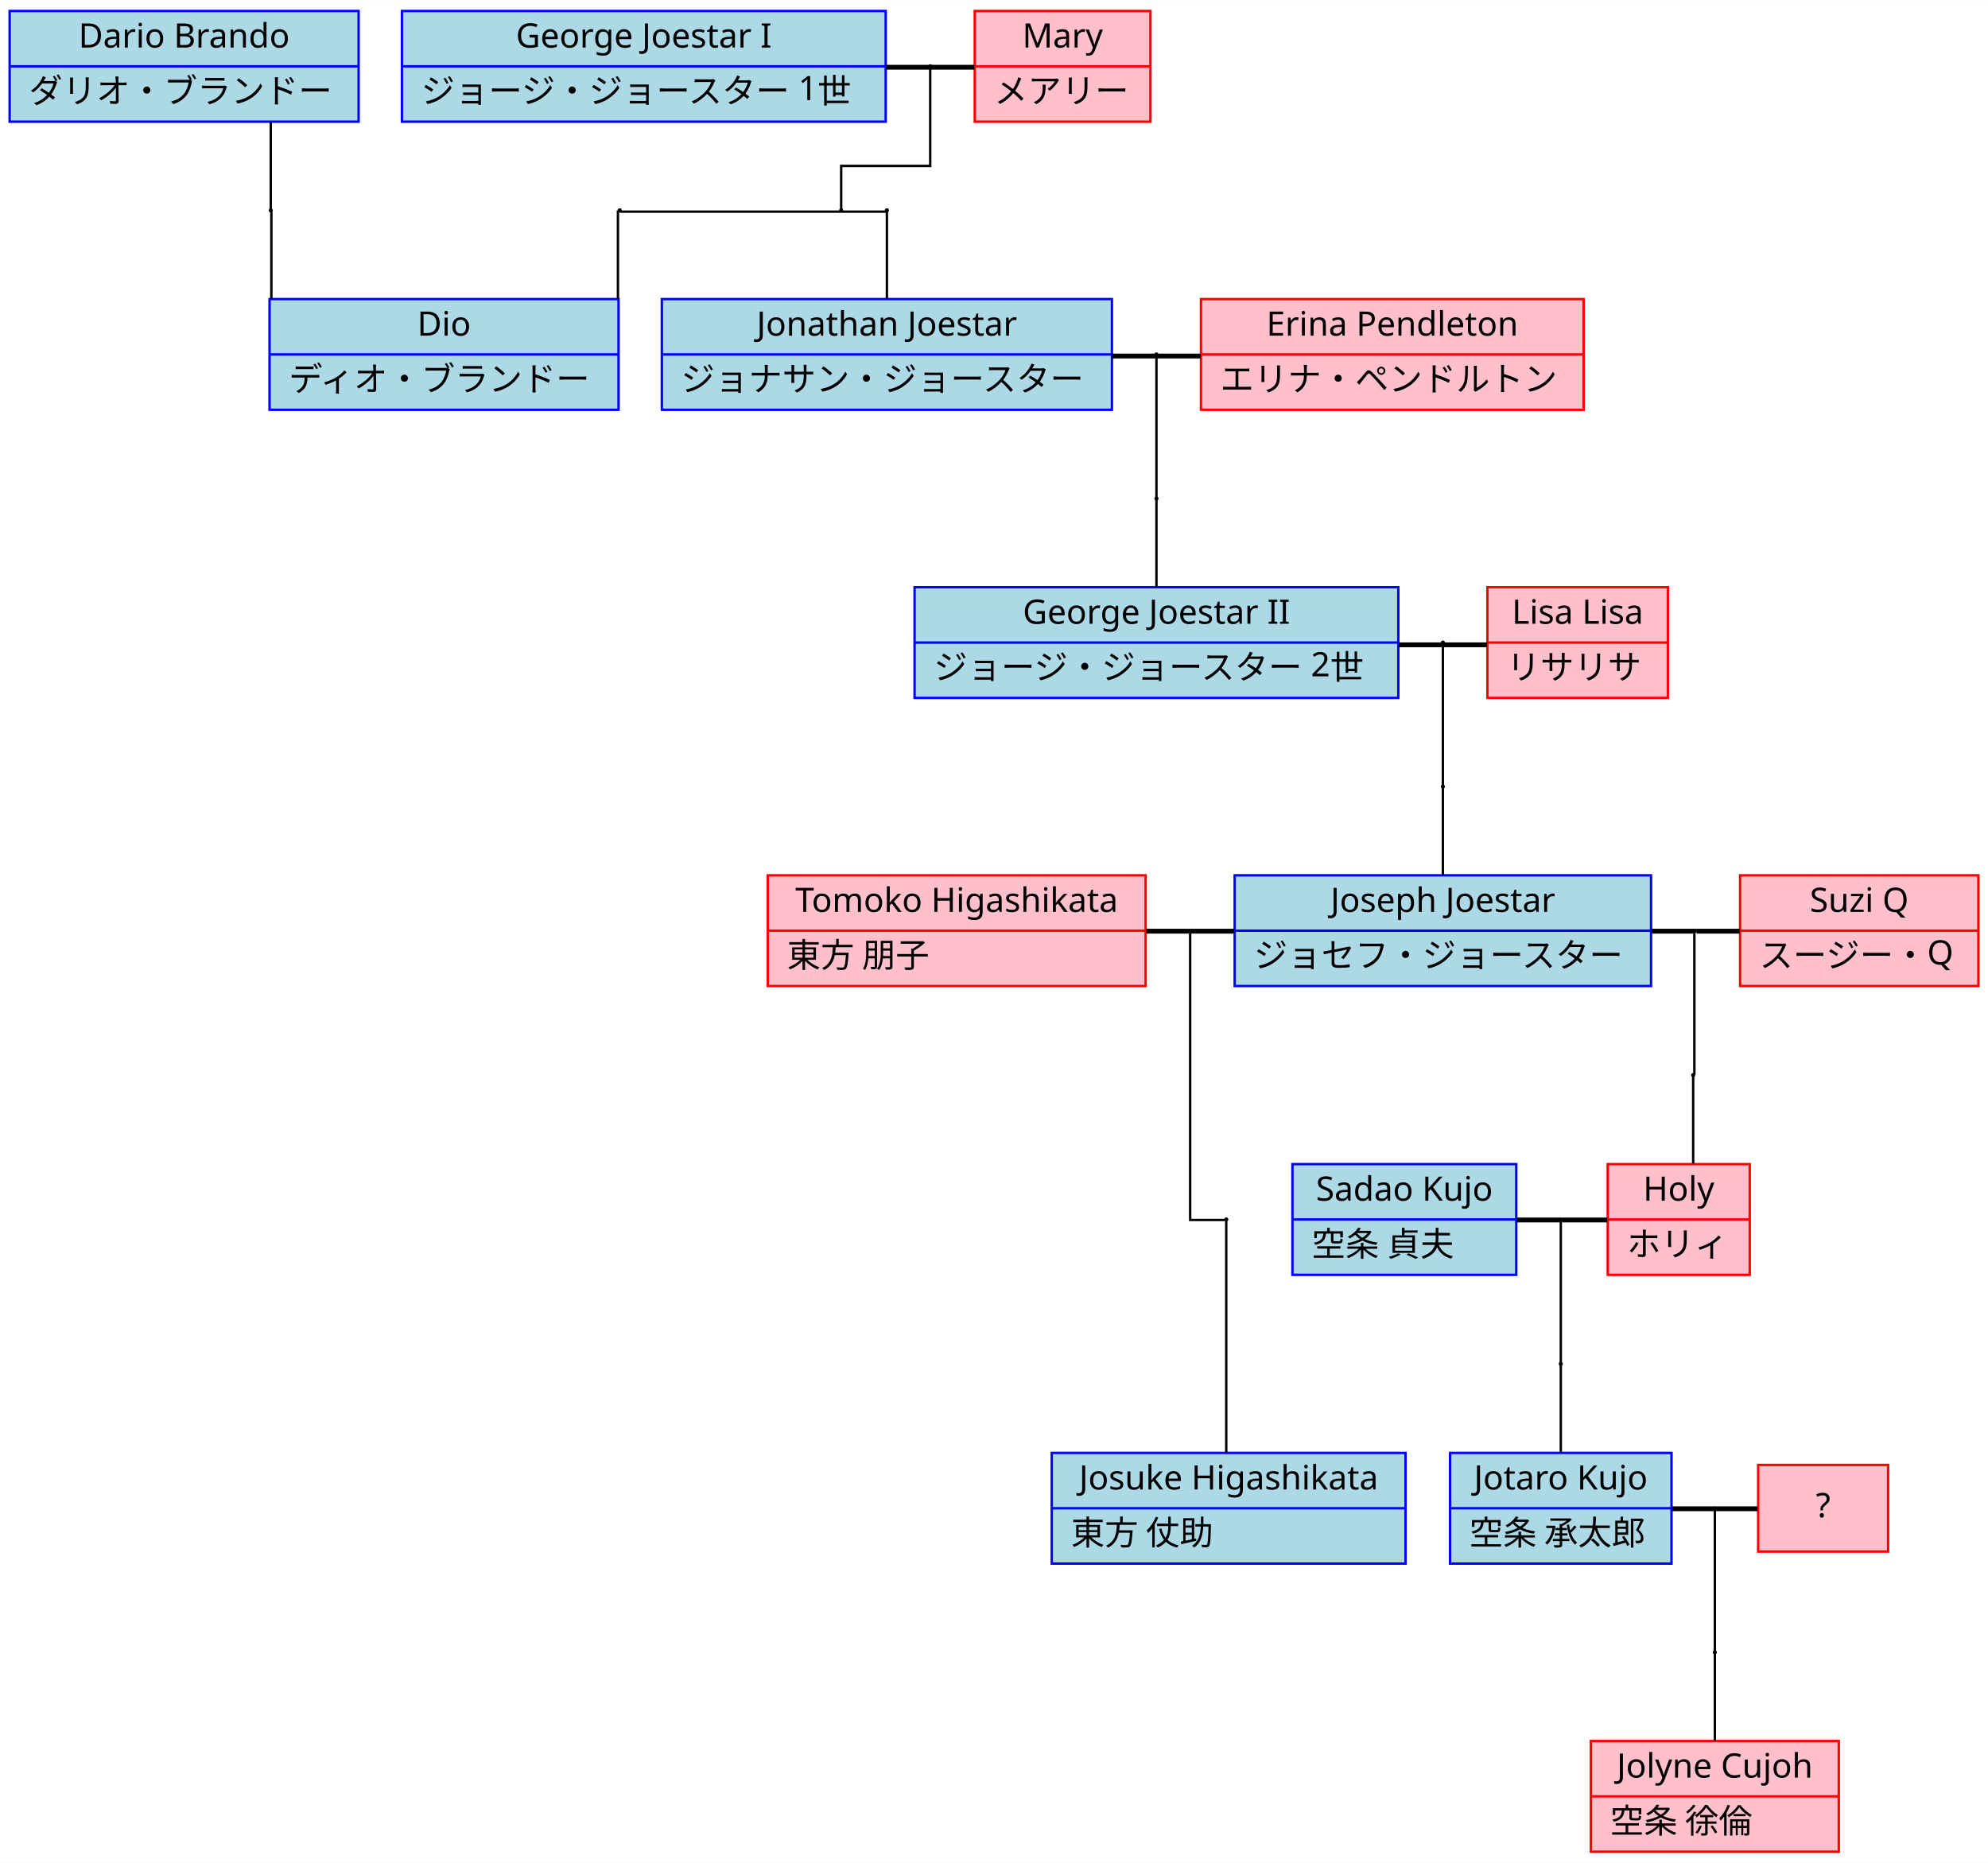
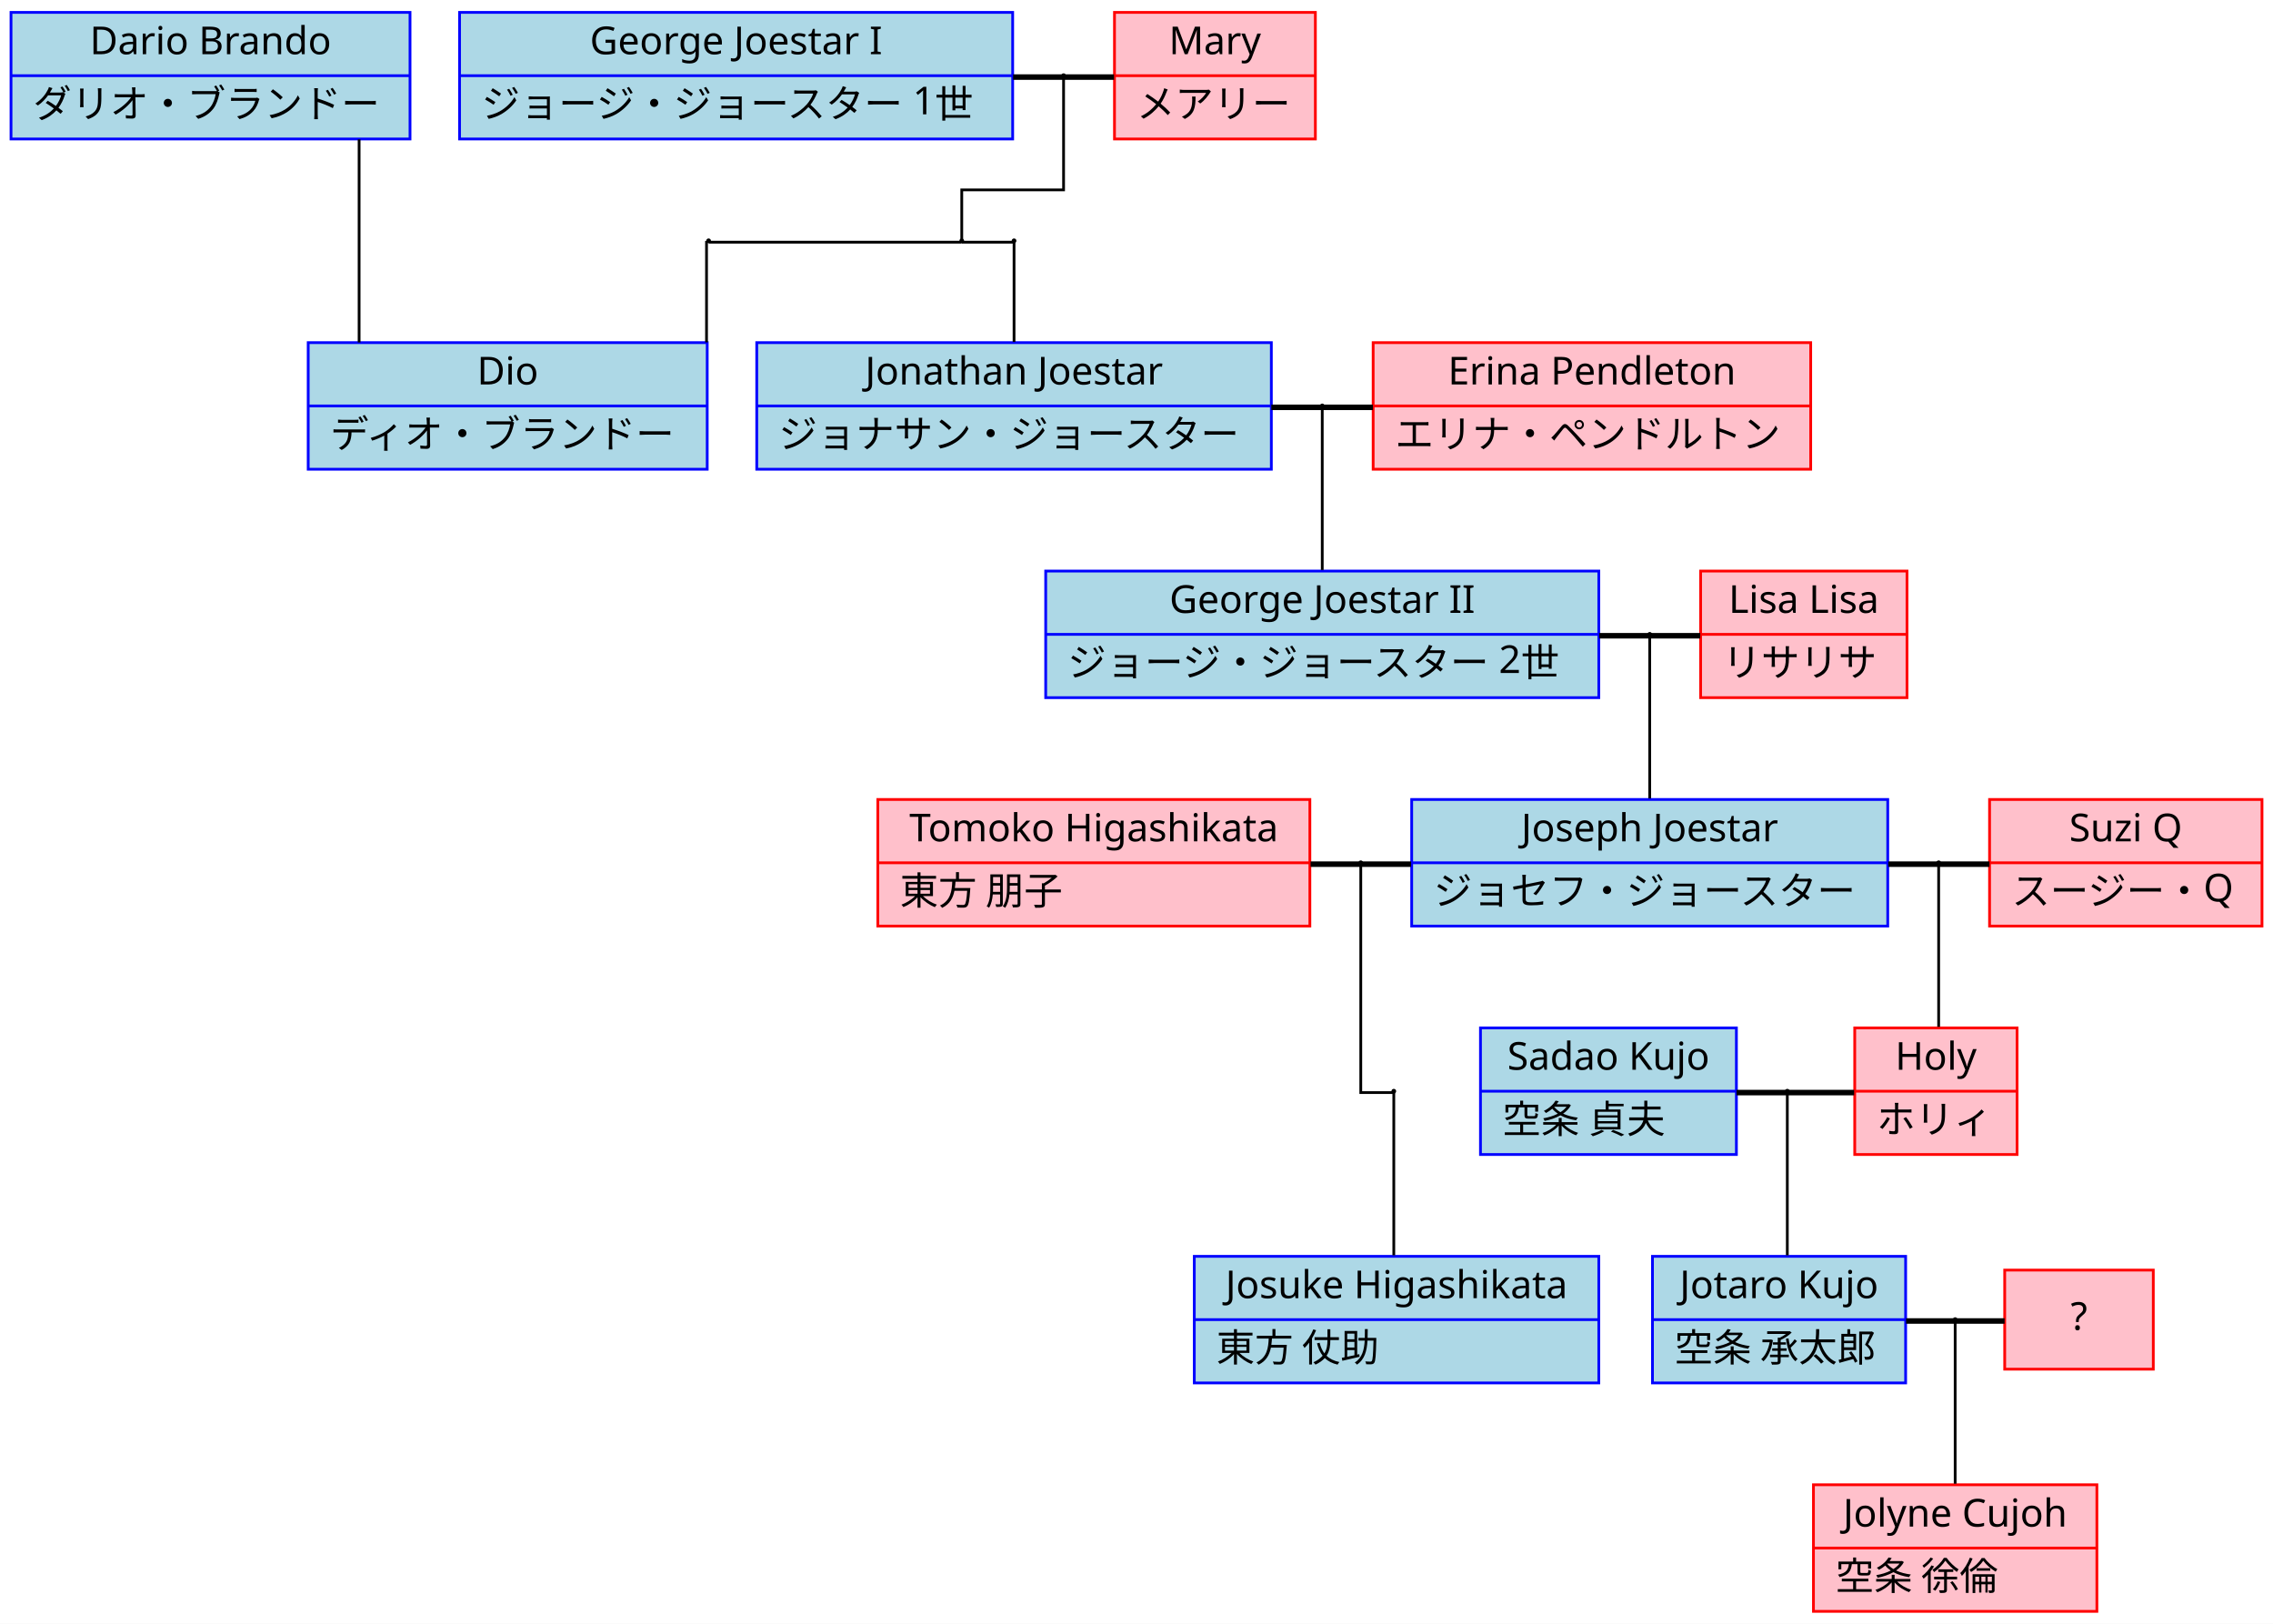
- <svg xmlns="http://www.w3.org/2000/svg" width="826pt" height="774pt" viewBox="0.00 0.00 826.00 773.88">
-   <g id="graph0" class="graph" transform="scale(1 1) rotate(0) translate(4 769.88)">
-     <polygon fill="white" stroke="none" points="-4,4 -4,-769.88 822,-769.88 822,4 -4,4" />
+ <svg xmlns="http://www.w3.org/2000/svg" width="826pt" height="590pt" viewBox="0.00 0.00 826.00 590.00">
+   <g id="graph0" class="graph" transform="scale(1 1) rotate(0) translate(4 586)">
+     <polygon fill="white" stroke="none" points="-4,4 -4,-586 822,-586 822,4 -4,4" />
    <g id="node1" class="node">
-       <polygon fill="lightblue" stroke="blue" points="163,-719.38 163,-765.38 364,-765.38 364,-719.38 163,-719.38" />
-       <text text-anchor="middle" x="263.5" y="-750.18" font-family="Sans" font-size="14.00">George Joestar I</text>
-       <polyline fill="none" stroke="blue" points="163,-742.38 364,-742.38 " />
-       <text text-anchor="start" x="171" y="-727.18" font-family="Sans" font-size="14.00">ジョージ・ジョースター 1世</text>
+       <polygon fill="lightblue" stroke="blue" points="163,-535.5 163,-581.5 364,-581.5 364,-535.5 163,-535.5" />
+       <text text-anchor="middle" x="263.5" y="-566.3" font-family="Sans" font-size="14.00">George Joestar I</text>
+       <polyline fill="none" stroke="blue" points="163,-558.5 364,-558.5 " />
+       <text text-anchor="start" x="171" y="-543.3" font-family="Sans" font-size="14.00">ジョージ・ジョースター 1世</text>
+     </g>
+     <g id="node18" class="node">
+       <ellipse fill="black" stroke="black" cx="382.5" cy="-558.5" rx="0.36" ry="0.36" />
+     </g>
+     <g id="edge7" class="edge">
+       <path fill="none" stroke="black" stroke-width="2" d="M364.167,-558C374.49,-558 381.57,-558 382.415,-558" />
+     </g>
+     <g id="node2" class="node">
+       <polygon fill="pink" stroke="red" points="401,-535.5 401,-581.5 474,-581.5 474,-535.5 401,-535.5" />
+       <text text-anchor="middle" x="437.5" y="-566.3" font-family="Sans" font-size="14.00">Mary</text>
+       <polyline fill="none" stroke="red" points="401,-558.5 474,-558.5 " />
+       <text text-anchor="start" x="409" y="-543.3" font-family="Sans" font-size="14.00">メアリー</text>
+     </g>
+     <g id="node3" class="node">
+       <polygon fill="lightblue" stroke="blue" points="0,-535.5 0,-581.5 145,-581.5 145,-535.5 0,-535.5" />
+       <text text-anchor="middle" x="72.5" y="-566.3" font-family="Sans" font-size="14.00">Dario Brando</text>
+       <polyline fill="none" stroke="blue" points="0,-558.5 145,-558.5 " />
+       <text text-anchor="start" x="8" y="-543.3" font-family="Sans" font-size="14.00">ダリオ・ブランドー</text>
+     </g>
+     <g id="node6" class="node">
+       <polygon fill="lightblue" stroke="blue" points="108,-415.5 108,-461.5 253,-461.5 253,-415.5 108,-415.5" />
+       <text text-anchor="middle" x="180.5" y="-446.3" font-family="Sans" font-size="14.00">Dio</text>
+       <polyline fill="none" stroke="blue" points="108,-438.5 253,-438.5 " />
+       <text text-anchor="start" x="116" y="-423.3" font-family="Sans" font-size="14.00">ディオ・ブランドー</text>
+     </g>
+     <g id="edge6" class="edge">
+       <path fill="none" stroke="black" d="M126.5,-535.363C126.5,-514.114 126.5,-482.793 126.5,-461.566" />
+     </g>
+     <g id="node4" class="node">
+       <polygon fill="lightblue" stroke="blue" points="271,-415.5 271,-461.5 458,-461.5 458,-415.5 271,-415.5" />
+       <text text-anchor="middle" x="364.5" y="-446.3" font-family="Sans" font-size="14.00">Jonathan Joestar</text>
+       <polyline fill="none" stroke="blue" points="271,-438.5 458,-438.5 " />
+       <text text-anchor="start" x="279" y="-423.3" font-family="Sans" font-size="14.00">ジョナサン・ジョースター</text>
+     </g>
+     <g id="node22" class="node">
+       <ellipse fill="black" stroke="black" cx="476.5" cy="-438.5" rx="0.36" ry="0.36" />
+     </g>
+     <g id="edge14" class="edge">
+       <path fill="none" stroke="black" stroke-width="2" d="M458.005,-438C468.365,-438 475.555,-438 476.414,-438" />
+     </g>
+     <g id="node5" class="node">
+       <polygon fill="pink" stroke="red" points="495,-415.5 495,-461.5 654,-461.5 654,-415.5 495,-415.5" />
+       <text text-anchor="middle" x="574.5" y="-446.3" font-family="Sans" font-size="14.00">Erina Pendleton</text>
+       <polyline fill="none" stroke="red" points="495,-438.5 654,-438.5 " />
+       <text text-anchor="start" x="503" y="-423.3" font-family="Sans" font-size="14.00">エリナ・ペンドルトン</text>
+     </g>
+     <g id="node7" class="node">
+       <polygon fill="lightblue" stroke="blue" points="376,-332.5 376,-378.5 577,-378.5 577,-332.5 376,-332.5" />
+       <text text-anchor="middle" x="476.5" y="-363.3" font-family="Sans" font-size="14.00">George Joestar II</text>
+       <polyline fill="none" stroke="blue" points="376,-355.5 577,-355.5 " />
+       <text text-anchor="start" x="384" y="-340.3" font-family="Sans" font-size="14.00">ジョージ・ジョースター 2世</text>
+     </g>
+     <g id="node23" class="node">
+       <ellipse fill="black" stroke="black" cx="595.5" cy="-355.5" rx="0.36" ry="0.36" />
+     </g>
+     <g id="edge17" class="edge">
+       <path fill="none" stroke="black" stroke-width="2" d="M577.167,-355C587.49,-355 594.57,-355 595.415,-355" />
+     </g>
+     <g id="node8" class="node">
+       <polygon fill="pink" stroke="red" points="614,-332.5 614,-378.5 689,-378.5 689,-332.5 614,-332.5" />
+       <text text-anchor="middle" x="651.5" y="-363.3" font-family="Sans" font-size="14.00">Lisa Lisa</text>
+       <polyline fill="none" stroke="red" points="614,-355.5 689,-355.5 " />
+       <text text-anchor="start" x="622" y="-340.3" font-family="Sans" font-size="14.00">リサリサ</text>
+     </g>
+     <g id="node9" class="node">
+       <polygon fill="lightblue" stroke="blue" points="509,-249.5 509,-295.5 682,-295.5 682,-249.5 509,-249.5" />
+       <text text-anchor="middle" x="595.5" y="-280.3" font-family="Sans" font-size="14.00">Joseph Joestar</text>
+       <polyline fill="none" stroke="blue" points="509,-272.5 682,-272.5 " />
+       <text text-anchor="start" x="517" y="-257.3" font-family="Sans" font-size="14.00">ジョセフ・ジョースター</text>
+     </g>
+     <g id="node10" class="node">
+       <polygon fill="pink" stroke="red" points="719,-249.5 719,-295.5 818,-295.5 818,-249.5 719,-249.5" />
+       <text text-anchor="middle" x="768.5" y="-280.3" font-family="Sans" font-size="14.00">Suzi Q</text>
+       <polyline fill="none" stroke="red" points="719,-272.5 818,-272.5 " />
+       <text text-anchor="start" x="727" y="-257.3" font-family="Sans" font-size="14.00">スージー・Q</text>
+     </g>
+     <g id="node26" class="node">
+       <ellipse fill="black" stroke="black" cx="700.5" cy="-272.5" rx="0.36" ry="0.36" />
+     </g>
+     <g id="edge24" class="edge">
+       <path fill="none" stroke="black" stroke-width="2" d="M682.21,-272C692.411,-272 699.56,-272 700.414,-272" />
+     </g>
+     <g id="node11" class="node">
+       <polygon fill="pink" stroke="red" points="315,-249.5 315,-295.5 472,-295.5 472,-249.5 315,-249.5" />
+       <text text-anchor="middle" x="393.5" y="-280.3" font-family="Sans" font-size="14.00">Tomoko Higashikata</text>
+       <polyline fill="none" stroke="red" points="315,-272.5 472,-272.5 " />
+       <text text-anchor="start" x="323" y="-257.3" font-family="Sans" font-size="14.00">東方 朋子</text>
+     </g>
+     <g id="node24" class="node">
+       <ellipse fill="black" stroke="black" cx="490.5" cy="-272.5" rx="0.36" ry="0.36" />
+     </g>
+     <g id="edge20" class="edge">
+       <path fill="none" stroke="black" stroke-width="2" d="M472.255,-272C482.365,-272 489.554,-272 490.414,-272" />
+     </g>
+     <g id="node12" class="node">
+       <polygon fill="lightblue" stroke="blue" points="534,-166.5 534,-212.5 627,-212.5 627,-166.5 534,-166.5" />
+       <text text-anchor="middle" x="580.5" y="-197.3" font-family="Sans" font-size="14.00">Sadao Kujo</text>
+       <polyline fill="none" stroke="blue" points="534,-189.5 627,-189.5 " />
+       <text text-anchor="start" x="542" y="-174.3" font-family="Sans" font-size="14.00">空条 貞夫</text>
+     </g>
+     <g id="node27" class="node">
+       <ellipse fill="black" stroke="black" cx="645.5" cy="-189.5" rx="0.36" ry="0.36" />
+     </g>
+     <g id="edge27" class="edge">
+       <path fill="none" stroke="black" stroke-width="2" d="M627.047,-189C636.815,-189 644.486,-189 645.407,-189" />
+     </g>
+     <g id="node13" class="node">
+       <polygon fill="pink" stroke="red" points="670,-166.5 670,-212.5 729,-212.5 729,-166.5 670,-166.5" />
+       <text text-anchor="middle" x="699.5" y="-197.3" font-family="Sans" font-size="14.00">Holy</text>
+       <polyline fill="none" stroke="red" points="670,-189.5 729,-189.5 " />
+       <text text-anchor="start" x="678" y="-174.3" font-family="Sans" font-size="14.00">ホリィ</text>
+     </g>
+     <g id="node14" class="node">
+       <polygon fill="lightblue" stroke="blue" points="596.5,-83.5 596.5,-129.5 688.5,-129.5 688.5,-83.5 596.5,-83.5" />
+       <text text-anchor="middle" x="642.5" y="-114.3" font-family="Sans" font-size="14.00">Jotaro Kujo</text>
+       <polyline fill="none" stroke="blue" points="596.5,-106.5 688.5,-106.5 " />
+       <text text-anchor="start" x="604.5" y="-91.3" font-family="Sans" font-size="14.00">空条 承太郎</text>
+     </g>
+     <g id="node28" class="node">
+       <ellipse fill="black" stroke="black" cx="706.5" cy="-106.5" rx="0.36" ry="0.36" />
+     </g>
+     <g id="edge30" class="edge">
+       <path fill="none" stroke="black" stroke-width="2" d="M688.672,-106C698.134,-106 705.524,-106 706.411,-106" />
+     </g>
+     <g id="node15" class="node">
+       <polygon fill="pink" stroke="red" points="724.5,-88.5 724.5,-124.5 778.5,-124.5 778.5,-88.5 724.5,-88.5" />
+       <text text-anchor="middle" x="751.5" y="-102.8" font-family="Sans" font-size="14.00">?</text>
+     </g>
+     <g id="node16" class="node">
+       <polygon fill="pink" stroke="red" points="655,-0.5 655,-46.5 758,-46.5 758,-0.5 655,-0.5" />
+       <text text-anchor="middle" x="706.5" y="-31.3" font-family="Sans" font-size="14.00">Jolyne Cujoh</text>
+       <polyline fill="none" stroke="red" points="655,-23.5 758,-23.5 " />
+       <text text-anchor="start" x="663" y="-8.3" font-family="Sans" font-size="14.00">空条 徐倫</text>
+     </g>
+     <g id="node17" class="node">
+       <polygon fill="lightblue" stroke="blue" points="430,-83.5 430,-129.5 577,-129.5 577,-83.5 430,-83.5" />
+       <text text-anchor="middle" x="503.5" y="-114.3" font-family="Sans" font-size="14.00">Josuke Higashikata</text>
+       <polyline fill="none" stroke="blue" points="430,-106.5 577,-106.5 " />
+       <text text-anchor="start" x="438" y="-91.3" font-family="Sans" font-size="14.00">東方 仗助</text>
+     </g>
+     <g id="edge8" class="edge">
+       <path fill="none" stroke="black" stroke-width="2" d="M382.658,-558C383.842,-558 391.551,-558 400.833,-558" />
+     </g>
+     <g id="node20" class="node">
+       <ellipse fill="black" stroke="black" cx="345.5" cy="-498.5" rx="0.36" ry="0.36" />
+     </g>
+     <g id="edge11" class="edge">
+       <path fill="none" stroke="black" d="M382.5,-558.034C382.5,-553.475 382.5,-517 382.5,-517 382.5,-517 345.5,-517 345.5,-517 345.5,-517 345.5,-501.806 345.5,-498.957" />
    </g>
    <g id="node19" class="node">
-       <ellipse fill="black" stroke="black" cx="382.5" cy="-742.38" rx="0.36" ry="0.36" />
-     </g>
-     <g id="edge8" class="edge">
-       <path fill="none" stroke="black" stroke-width="2" d="M364.167,-742C374.49,-742 381.57,-742 382.415,-742" />
-     </g>
-     <g id="node2" class="node">
-       <polygon fill="pink" stroke="red" points="401,-719.38 401,-765.38 474,-765.38 474,-719.38 401,-719.38" />
-       <text text-anchor="middle" x="437.5" y="-750.18" font-family="Sans" font-size="14.00">Mary</text>
-       <polyline fill="none" stroke="red" points="401,-742.38 474,-742.38 " />
-       <text text-anchor="start" x="409" y="-727.18" font-family="Sans" font-size="14.00">メアリー</text>
-     </g>
-     <g id="node3" class="node">
-       <polygon fill="lightblue" stroke="blue" points="0,-719.38 0,-765.38 145,-765.38 145,-719.38 0,-719.38" />
-       <text text-anchor="middle" x="72.5" y="-750.18" font-family="Sans" font-size="14.00">Dario Brando</text>
-       <polyline fill="none" stroke="blue" points="0,-742.38 145,-742.38 " />
-       <text text-anchor="start" x="8" y="-727.18" font-family="Sans" font-size="14.00">ダリオ・ブランドー</text>
-     </g>
-     <g id="node18" class="node">
-       <ellipse fill="black" stroke="black" cx="108.5" cy="-682.52" rx="0.36" ry="0.36" />
-     </g>
-     <g id="edge6" class="edge">
-       <path fill="none" stroke="black" d="M108.5,-719.065C108.5,-703.833 108.5,-686.195 108.5,-683.022" />
-     </g>
-     <g id="node4" class="node">
-       <polygon fill="lightblue" stroke="blue" points="271,-599.66 271,-645.66 458,-645.66 458,-599.66 271,-599.66" />
-       <text text-anchor="middle" x="364.5" y="-630.46" font-family="Sans" font-size="14.00">Jonathan Joestar</text>
-       <polyline fill="none" stroke="blue" points="271,-622.66 458,-622.66 " />
-       <text text-anchor="start" x="279" y="-607.46" font-family="Sans" font-size="14.00">ジョナサン・ジョースター</text>
-     </g>
-     <g id="node23" class="node">
-       <ellipse fill="black" stroke="black" cx="476.5" cy="-622.66" rx="0.36" ry="0.36" />
+       <ellipse fill="black" stroke="black" cx="253.5" cy="-498.5" rx="0.36" ry="0.36" />
+     </g>
+     <g id="edge12" class="edge">
+       <path fill="none" stroke="black" d="M252.75,-498.457C252.75,-497.42 252.75,-478.065 252.75,-461.622" />
+     </g>
+     <g id="edge9" class="edge">
+       <path fill="none" stroke="black" d="M253.567,-498C256.309,-498 342.735,-498 345.435,-498" />
+     </g>
+     <g id="node21" class="node">
+       <ellipse fill="black" stroke="black" cx="364.5" cy="-498.5" rx="0.36" ry="0.36" />
+     </g>
+     <g id="edge10" class="edge">
+       <path fill="none" stroke="black" d="M345.555,-498C346.634,-498 363.402,-498 364.449,-498" />
+     </g>
+     <g id="edge13" class="edge">
+       <path fill="none" stroke="black" d="M364.5,-498.117C364.5,-495.282 364.5,-477.25 364.5,-461.751" />
    </g>
    <g id="edge15" class="edge">
-       <path fill="none" stroke="black" stroke-width="2" d="M458.005,-622C468.365,-622 475.555,-622 476.414,-622" />
-     </g>
-     <g id="node5" class="node">
-       <polygon fill="pink" stroke="red" points="495,-599.66 495,-645.66 654,-645.66 654,-599.66 495,-599.66" />
-       <text text-anchor="middle" x="574.5" y="-630.46" font-family="Sans" font-size="14.00">Erina Pendleton</text>
-       <polyline fill="none" stroke="red" points="495,-622.66 654,-622.66 " />
-       <text text-anchor="start" x="503" y="-607.46" font-family="Sans" font-size="14.00">エリナ・ペンドルトン</text>
-     </g>
-     <g id="node6" class="node">
-       <polygon fill="lightblue" stroke="blue" points="108,-599.66 108,-645.66 253,-645.66 253,-599.66 108,-599.66" />
-       <text text-anchor="middle" x="180.5" y="-630.46" font-family="Sans" font-size="14.00">Dio</text>
-       <polyline fill="none" stroke="blue" points="108,-622.66 253,-622.66 " />
-       <text text-anchor="start" x="116" y="-607.46" font-family="Sans" font-size="14.00">ディオ・ブランドー</text>
-     </g>
-     <g id="node7" class="node">
-       <polygon fill="lightblue" stroke="blue" points="376,-479.94 376,-525.94 577,-525.94 577,-479.94 376,-479.94" />
-       <text text-anchor="middle" x="476.5" y="-510.74" font-family="Sans" font-size="14.00">George Joestar II</text>
-       <polyline fill="none" stroke="blue" points="376,-502.94 577,-502.94 " />
-       <text text-anchor="start" x="384" y="-487.74" font-family="Sans" font-size="14.00">ジョージ・ジョースター 2世</text>
+       <path fill="none" stroke="black" stroke-width="2" d="M476.571,-438C477.359,-438 484.638,-438 494.904,-438" />
+     </g>
+     <g id="edge16" class="edge">
+       <path fill="none" stroke="black" d="M476.5,-437.97C476.5,-433.497 476.5,-401.66 476.5,-378.882" />
+     </g>
+     <g id="edge18" class="edge">
+       <path fill="none" stroke="black" stroke-width="2" d="M595.661,-355C596.854,-355 604.549,-355 613.866,-355" />
+     </g>
+     <g id="edge19" class="edge">
+       <path fill="none" stroke="black" d="M595.5,-354.97C595.5,-350.497 595.5,-318.66 595.5,-295.882" />
+     </g>
+     <g id="edge21" class="edge">
+       <path fill="none" stroke="black" stroke-width="2" d="M490.576,-272C491.383,-272 498.545,-272 508.782,-272" />
    </g>
    <g id="node25" class="node">
-       <ellipse fill="black" stroke="black" cx="595.5" cy="-502.94" rx="0.36" ry="0.36" />
-     </g>
-     <g id="edge19" class="edge">
-       <path fill="none" stroke="black" stroke-width="2" d="M577.167,-502C587.49,-502 594.57,-502 595.415,-502" />
-     </g>
-     <g id="node8" class="node">
-       <polygon fill="pink" stroke="red" points="614,-479.94 614,-525.94 689,-525.94 689,-479.94 614,-479.94" />
-       <text text-anchor="middle" x="651.5" y="-510.74" font-family="Sans" font-size="14.00">Lisa Lisa</text>
-       <polyline fill="none" stroke="red" points="614,-502.94 689,-502.94 " />
-       <text text-anchor="start" x="622" y="-487.74" font-family="Sans" font-size="14.00">リサリサ</text>
-     </g>
-     <g id="node9" class="node">
-       <polygon fill="lightblue" stroke="blue" points="509,-360.22 509,-406.22 682,-406.22 682,-360.22 509,-360.22" />
-       <text text-anchor="middle" x="595.5" y="-391.02" font-family="Sans" font-size="14.00">Joseph Joestar</text>
-       <polyline fill="none" stroke="blue" points="509,-383.22 682,-383.22 " />
-       <text text-anchor="start" x="517" y="-368.02" font-family="Sans" font-size="14.00">ジョセフ・ジョースター</text>
-     </g>
-     <g id="node10" class="node">
-       <polygon fill="pink" stroke="red" points="719,-360.22 719,-406.22 818,-406.22 818,-360.22 719,-360.22" />
-       <text text-anchor="middle" x="768.5" y="-391.02" font-family="Sans" font-size="14.00">Suzi Q</text>
-       <polyline fill="none" stroke="red" points="719,-383.22 818,-383.22 " />
-       <text text-anchor="start" x="727" y="-368.02" font-family="Sans" font-size="14.00">スージー・Q</text>
-     </g>
-     <g id="node29" class="node">
-       <ellipse fill="black" stroke="black" cx="700.5" cy="-383.22" rx="0.36" ry="0.36" />
-     </g>
-     <g id="edge27" class="edge">
-       <path fill="none" stroke="black" stroke-width="2" d="M682.21,-383C691.731,-383 698.594,-383 700.16,-383" />
-     </g>
-     <g id="node11" class="node">
-       <polygon fill="pink" stroke="red" points="315,-360.22 315,-406.22 472,-406.22 472,-360.22 315,-360.22" />
-       <text text-anchor="middle" x="393.5" y="-391.02" font-family="Sans" font-size="14.00">Tomoko Higashikata</text>
-       <polyline fill="none" stroke="red" points="315,-383.22 472,-383.22 " />
-       <text text-anchor="start" x="323" y="-368.02" font-family="Sans" font-size="14.00">東方 朋子</text>
-     </g>
-     <g id="node27" class="node">
-       <ellipse fill="black" stroke="black" cx="490.5" cy="-383.22" rx="0.36" ry="0.36" />
+       <ellipse fill="black" stroke="black" cx="502.5" cy="-189.5" rx="0.36" ry="0.36" />
+     </g>
+     <g id="edge22" class="edge">
+       <path fill="none" stroke="black" d="M490.5,-271.967C490.5,-264.855 490.5,-189 490.5,-189 490.5,-189 501.047,-189 502.365,-189" />
    </g>
    <g id="edge23" class="edge">
-       <path fill="none" stroke="black" stroke-width="2" d="M472.255,-383C481.691,-383 488.583,-383 490.158,-383" />
-     </g>
-     <g id="node12" class="node">
-       <polygon fill="lightblue" stroke="blue" points="533,-240.22 533,-286.22 626,-286.22 626,-240.22 533,-240.22" />
-       <text text-anchor="middle" x="579.5" y="-271.02" font-family="Sans" font-size="14.00">Sadao Kujo</text>
-       <polyline fill="none" stroke="blue" points="533,-263.22 626,-263.22 " />
-       <text text-anchor="start" x="541" y="-248.02" font-family="Sans" font-size="14.00">空条 貞夫</text>
-     </g>
-     <g id="node31" class="node">
-       <ellipse fill="black" stroke="black" cx="644.5" cy="-263.22" rx="0.36" ry="0.36" />
+       <path fill="none" stroke="black" d="M502.5,-188.97C502.5,-184.497 502.5,-152.66 502.5,-129.882" />
+     </g>
+     <g id="edge25" class="edge">
+       <path fill="none" stroke="black" stroke-width="2" d="M700.549,-272C701.233,-272 708.954,-272 718.963,-272" />
+     </g>
+     <g id="edge26" class="edge">
+       <path fill="none" stroke="black" d="M700.5,-271.97C700.5,-267.497 700.5,-235.66 700.5,-212.882" />
+     </g>
+     <g id="edge28" class="edge">
+       <path fill="none" stroke="black" stroke-width="2" d="M645.655,-189C647.078,-189 658.088,-189 669.785,-189" />
+     </g>
+     <g id="edge29" class="edge">
+       <path fill="none" stroke="black" d="M645.5,-188.97C645.5,-184.497 645.5,-152.66 645.5,-129.882" />
    </g>
    <g id="edge31" class="edge">
-       <path fill="none" stroke="black" stroke-width="2" d="M626.047,-263C635.164,-263 642.454,-263 644.134,-263" />
-     </g>
-     <g id="node13" class="node">
-       <polygon fill="pink" stroke="red" points="664,-240.22 664,-286.22 723,-286.22 723,-240.22 664,-240.22" />
-       <text text-anchor="middle" x="693.5" y="-271.02" font-family="Sans" font-size="14.00">Holy</text>
-       <polyline fill="none" stroke="red" points="664,-263.22 723,-263.22 " />
-       <text text-anchor="start" x="672" y="-248.02" font-family="Sans" font-size="14.00">ホリィ</text>
-     </g>
-     <g id="node14" class="node">
-       <polygon fill="lightblue" stroke="blue" points="598.5,-120.22 598.5,-166.22 690.5,-166.22 690.5,-120.22 598.5,-120.22" />
-       <text text-anchor="middle" x="644.5" y="-151.02" font-family="Sans" font-size="14.00">Jotaro Kujo</text>
-       <polyline fill="none" stroke="blue" points="598.5,-143.22 690.5,-143.22 " />
-       <text text-anchor="start" x="606.5" y="-128.02" font-family="Sans" font-size="14.00">空条 承太郎</text>
-     </g>
-     <g id="node33" class="node">
-       <ellipse fill="black" stroke="black" cx="708.5" cy="-143.22" rx="0.36" ry="0.36" />
-     </g>
-     <g id="edge35" class="edge">
-       <path fill="none" stroke="black" stroke-width="2" d="M690.672,-143C699.503,-143 706.529,-143 708.148,-143" />
-     </g>
-     <g id="node15" class="node">
-       <polygon fill="pink" stroke="red" points="726.5,-125.22 726.5,-161.22 780.5,-161.22 780.5,-125.22 726.5,-125.22" />
-       <text text-anchor="middle" x="753.5" y="-139.52" font-family="Sans" font-size="14.00">?</text>
-     </g>
-     <g id="node16" class="node">
-       <polygon fill="pink" stroke="red" points="657,-0.5 657,-46.5 760,-46.5 760,-0.5 657,-0.5" />
-       <text text-anchor="middle" x="708.5" y="-31.3" font-family="Sans" font-size="14.00">Jolyne Cujoh</text>
-       <polyline fill="none" stroke="red" points="657,-23.5 760,-23.5 " />
-       <text text-anchor="start" x="665" y="-8.3" font-family="Sans" font-size="14.00">空条 徐倫</text>
-     </g>
-     <g id="node17" class="node">
-       <polygon fill="lightblue" stroke="blue" points="433,-120.22 433,-166.22 580,-166.22 580,-120.22 433,-120.22" />
-       <text text-anchor="middle" x="506.5" y="-151.02" font-family="Sans" font-size="14.00">Josuke Higashikata</text>
-       <polyline fill="none" stroke="blue" points="433,-143.22 580,-143.22 " />
-       <text text-anchor="start" x="441" y="-128.02" font-family="Sans" font-size="14.00">東方 仗助</text>
-     </g>
-     <g id="edge7" class="edge">
-       <path fill="none" stroke="black" d="M108.75,-682.138C108.75,-679.31 108.75,-661.319 108.75,-645.857" />
-     </g>
-     <g id="edge9" class="edge">
-       <path fill="none" stroke="black" stroke-width="2" d="M382.658,-742C383.842,-742 391.551,-742 400.833,-742" />
-     </g>
-     <g id="node21" class="node">
-       <ellipse fill="black" stroke="black" cx="345.5" cy="-682.52" rx="0.36" ry="0.36" />
-     </g>
-     <g id="edge12" class="edge">
-       <path fill="none" stroke="black" d="M382.5,-741.915C382.5,-737.369 382.5,-701 382.5,-701 382.5,-701 345.5,-701 345.5,-701 345.5,-701 345.5,-685.823 345.5,-682.977" />
-     </g>
-     <g id="node20" class="node">
-       <ellipse fill="black" stroke="black" cx="253.5" cy="-682.52" rx="0.36" ry="0.36" />
-     </g>
-     <g id="edge13" class="edge">
-       <path fill="none" stroke="black" d="M252.75,-682.477C252.75,-681.443 252.75,-662.132 252.75,-645.729" />
-     </g>
-     <g id="edge10" class="edge">
-       <path fill="none" stroke="black" d="M253.567,-682C256.309,-682 342.735,-682 345.435,-682" />
-     </g>
-     <g id="node22" class="node">
-       <ellipse fill="black" stroke="black" cx="364.5" cy="-682.52" rx="0.36" ry="0.36" />
-     </g>
-     <g id="edge11" class="edge">
-       <path fill="none" stroke="black" d="M345.555,-682C346.634,-682 363.402,-682 364.449,-682" />
-     </g>
-     <g id="edge14" class="edge">
-       <path fill="none" stroke="black" d="M364.5,-682.138C364.5,-679.31 364.5,-661.319 364.5,-645.857" />
-     </g>
-     <g id="edge16" class="edge">
-       <path fill="none" stroke="black" stroke-width="2" d="M476.571,-622C477.359,-622 484.638,-622 494.904,-622" />
-     </g>
-     <g id="node24" class="node">
-       <ellipse fill="black" stroke="black" cx="476.5" cy="-562.8" rx="0.36" ry="0.36" />
-     </g>
-     <g id="edge17" class="edge">
-       <path fill="none" stroke="black" d="M476.5,-622.278C476.5,-617.498 476.5,-569.405 476.5,-563.412" />
-     </g>
-     <g id="edge18" class="edge">
-       <path fill="none" stroke="black" d="M476.5,-562.418C476.5,-559.59 476.5,-541.599 476.5,-526.137" />
-     </g>
-     <g id="edge20" class="edge">
-       <path fill="none" stroke="black" stroke-width="2" d="M595.661,-502C596.854,-502 604.549,-502 613.866,-502" />
-     </g>
-     <g id="node26" class="node">
-       <ellipse fill="black" stroke="black" cx="595.5" cy="-443.08" rx="0.36" ry="0.36" />
-     </g>
-     <g id="edge21" class="edge">
-       <path fill="none" stroke="black" d="M595.5,-502.558C595.5,-497.778 595.5,-449.685 595.5,-443.692" />
-     </g>
-     <g id="edge22" class="edge">
-       <path fill="none" stroke="black" d="M595.5,-442.698C595.5,-439.87 595.5,-421.879 595.5,-406.417" />
-     </g>
-     <g id="edge24" class="edge">
-       <path fill="none" stroke="black" stroke-width="2" d="M490.801,-383C492.293,-383 499.203,-383 508.82,-383" />
-     </g>
-     <g id="node28" class="node">
-       <ellipse fill="black" stroke="black" cx="505.5" cy="-263.22" rx="0.36" ry="0.36" />
-     </g>
-     <g id="edge25" class="edge">
-       <path fill="none" stroke="black" d="M490.5,-382.452C490.5,-372.214 490.5,-263 490.5,-263 490.5,-263 501.984,-263 504.855,-263" />
-     </g>
-     <g id="edge26" class="edge">
-       <path fill="none" stroke="black" d="M505.5,-262.454C505.5,-255.248 505.5,-198.928 505.5,-166.335" />
-     </g>
-     <g id="edge28" class="edge">
-       <path fill="none" stroke="black" stroke-width="2" d="M700.934,-383C702.721,-383 709.84,-383 718.829,-383" />
-     </g>
-     <g id="node30" class="node">
-       <ellipse fill="black" stroke="black" cx="699.5" cy="-323.22" rx="0.36" ry="0.36" />
-     </g>
-     <g id="edge29" class="edge">
-       <path fill="none" stroke="black" d="M700,-383.177C700,-381.416 700,-326.799 700,-323.387" />
-     </g>
-     <g id="edge30" class="edge">
-       <path fill="none" stroke="black" d="M699.5,-322.837C699.5,-320.002 699.5,-301.97 699.5,-286.471" />
+       <path fill="none" stroke="black" stroke-width="2" d="M706.629,-106C707.722,-106 715.603,-106 724.463,-106" />
    </g>
    <g id="edge32" class="edge">
-       <path fill="none" stroke="black" stroke-width="2" d="M645.05,-263C647.153,-263 655.006,-263 663.796,-263" />
-     </g>
-     <g id="node32" class="node">
-       <ellipse fill="black" stroke="black" cx="644.5" cy="-203.22" rx="0.36" ry="0.36" />
-     </g>
-     <g id="edge33" class="edge">
-       <path fill="none" stroke="black" d="M644.5,-262.837C644.5,-258.046 644.5,-209.84 644.5,-203.833" />
-     </g>
-     <g id="edge34" class="edge">
-       <path fill="none" stroke="black" d="M644.5,-202.837C644.5,-200.002 644.5,-181.97 644.5,-166.471" />
-     </g>
-     <g id="edge36" class="edge">
-       <path fill="none" stroke="black" stroke-width="2" d="M709.005,-143C710.937,-143 718.148,-143 726.221,-143" />
-     </g>
-     <g id="node34" class="node">
-       <ellipse fill="black" stroke="black" cx="708.5" cy="-83.36" rx="0.36" ry="0.36" />
-     </g>
-     <g id="edge37" class="edge">
-       <path fill="none" stroke="black" d="M708.5,-142.838C708.5,-138.058 708.5,-89.965 708.5,-83.972" />
-     </g>
-     <g id="edge38" class="edge">
-       <path fill="none" stroke="black" d="M708.5,-82.978C708.5,-80.15 708.5,-62.159 708.5,-46.697" />
+       <path fill="none" stroke="black" d="M706.5,-105.97C706.5,-101.497 706.5,-69.66 706.5,-46.883" />
    </g>
  </g>
</svg>
